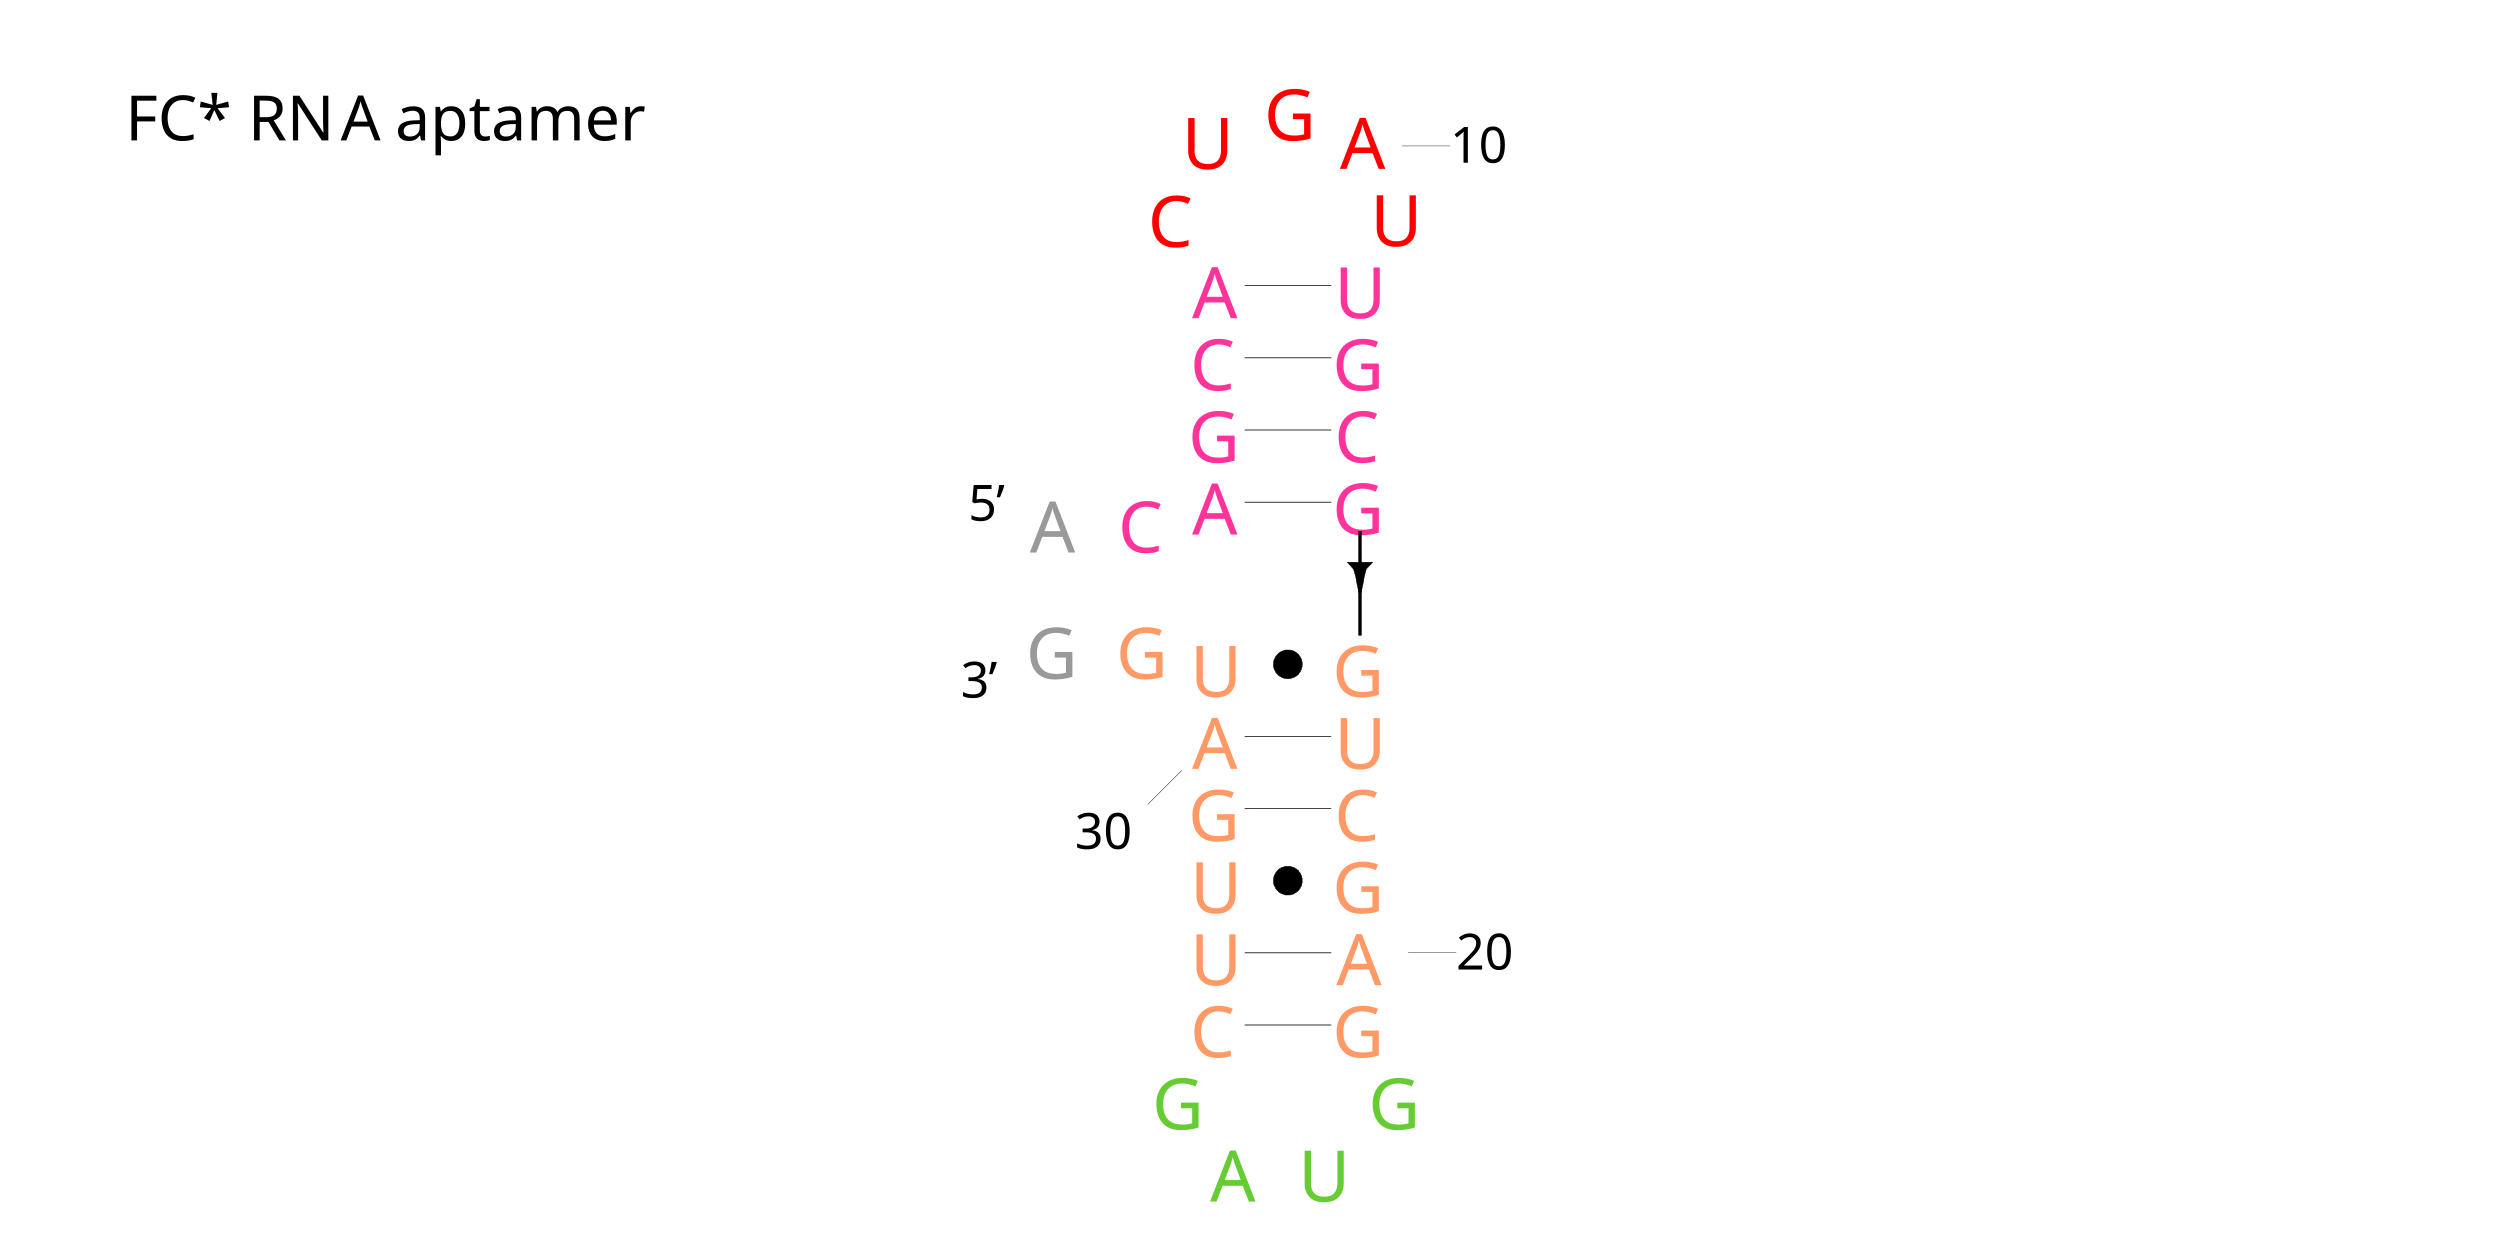
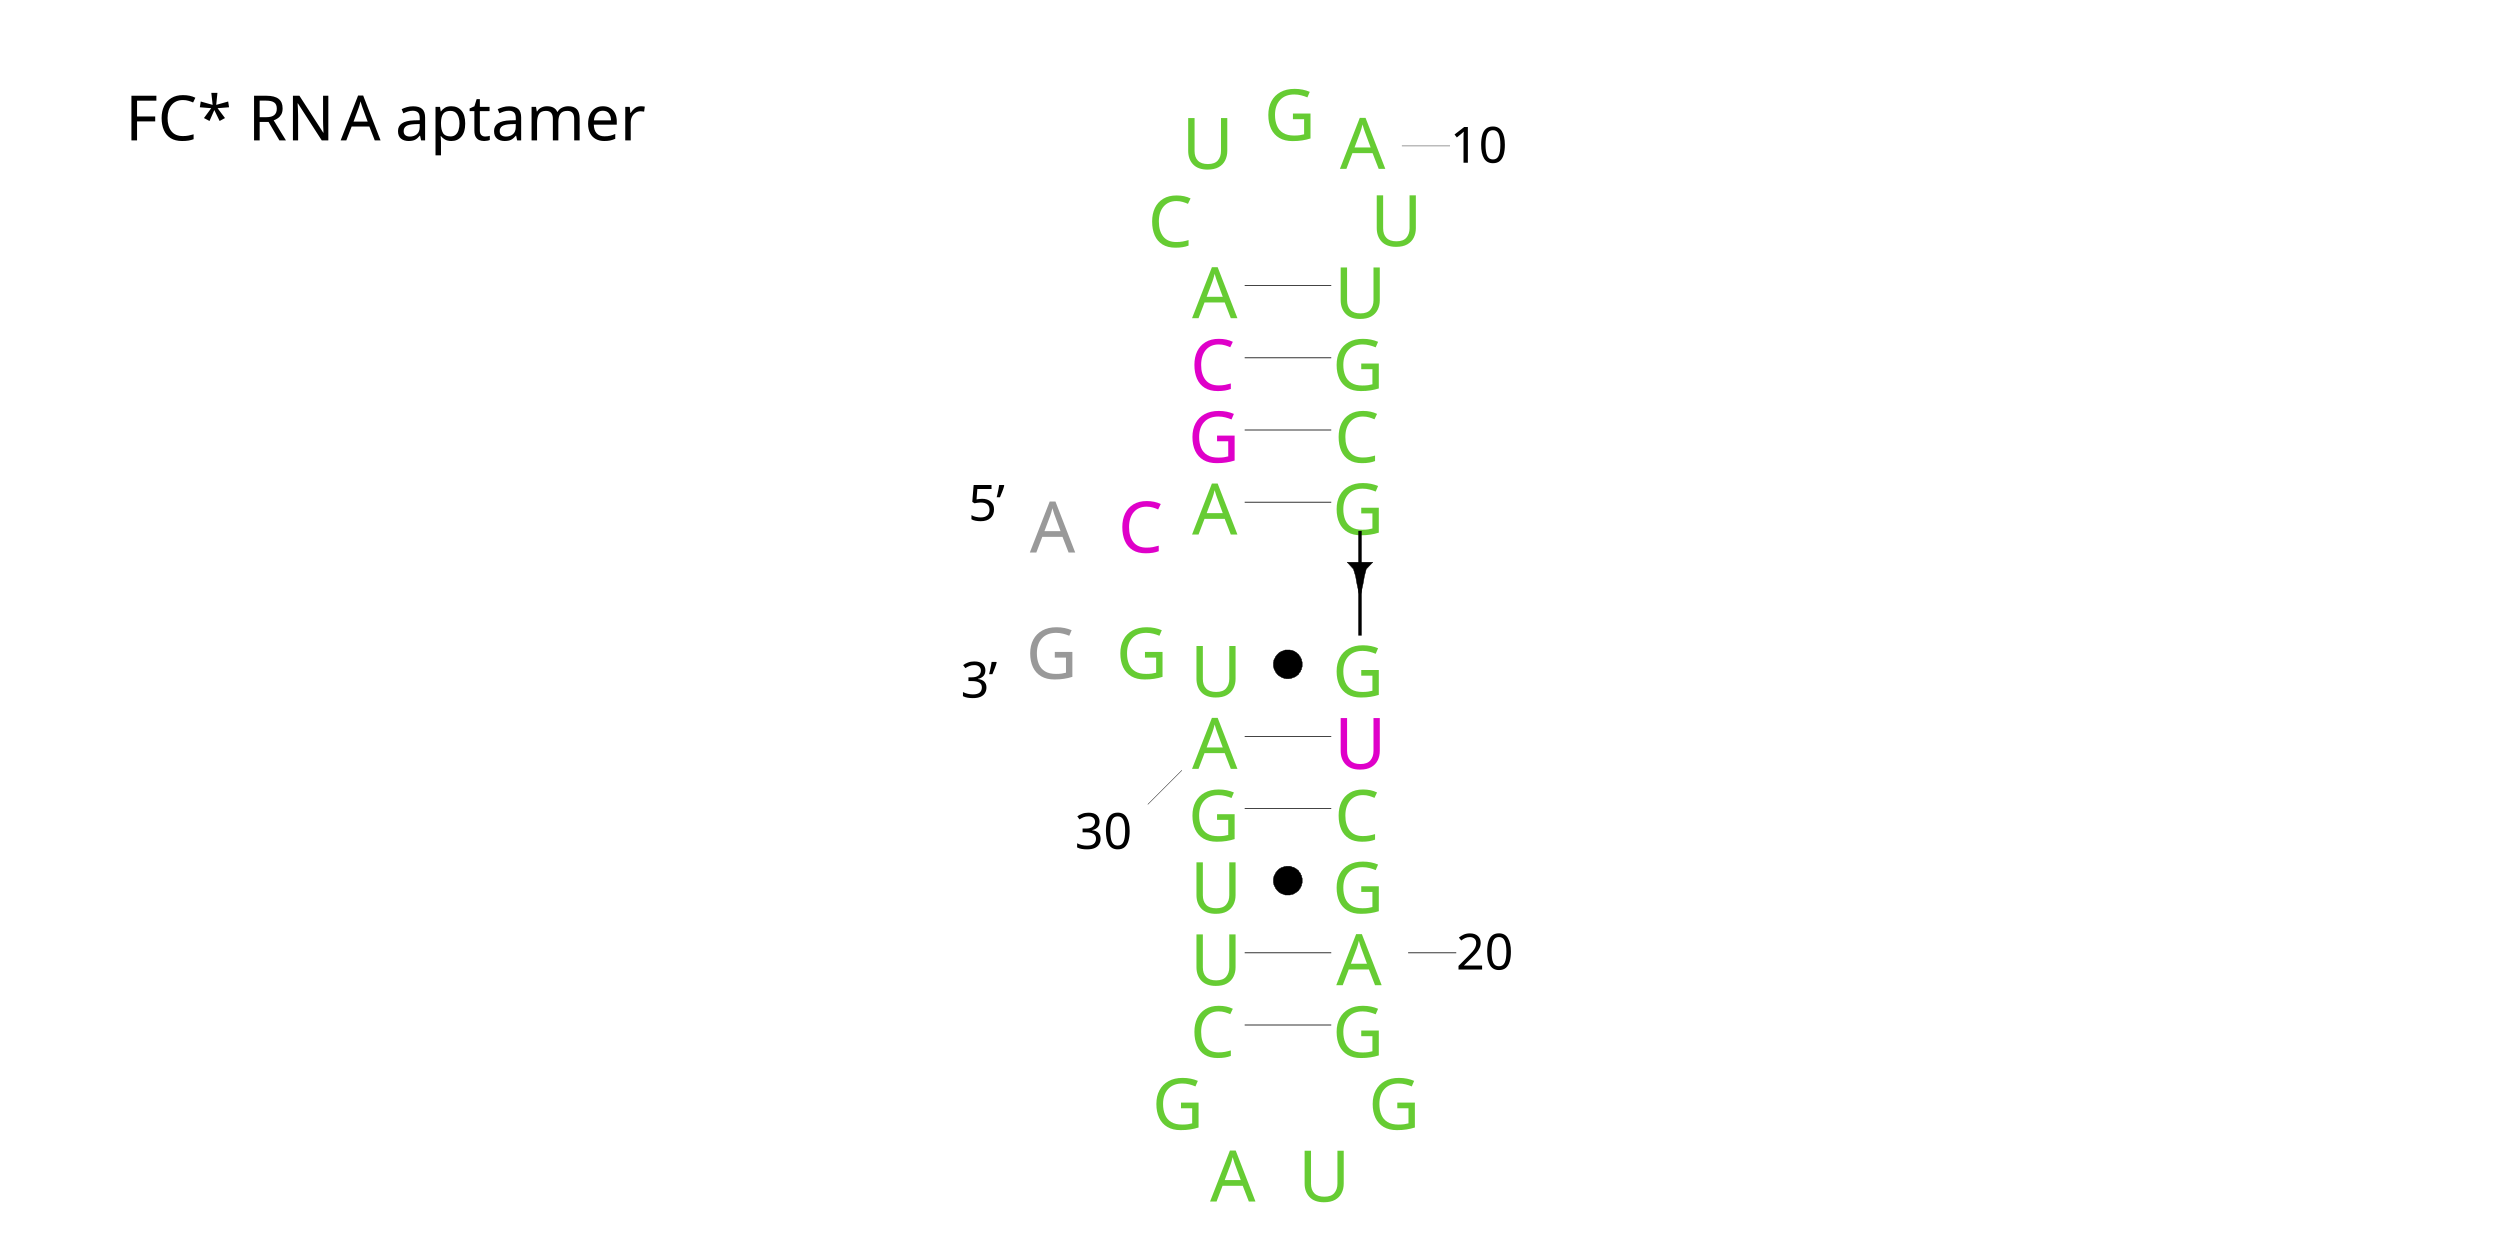
<svg xmlns="http://www.w3.org/2000/svg" version="1.1" id="图层_1" x="0px" y="0px" viewBox="0 0 800 400" style="enable-background:new 0 0 800 400;" xml:space="preserve">
  <style type="text/css">
	.st0{fill:#999999;}
	.st1{font-family:'ArialMT';}
	.st2{font-size:22.77px;}
- 	.st3{letter-spacing:-1;}
- 	.st4{fill:#FF3399;}
- 	.st5{fill:#FF0000;}
- 	.st6{fill:none;stroke:#000000;stroke-width:0.14;stroke-miterlimit:1.11;}
- 	.st7{font-size:16px;}
- 	.st8{fill:none;stroke:#000000;stroke-width:0.25;stroke-miterlimit:1.11;}
- 	.st9{fill:#FF9966;}
- 	.st10{fill:#66CC33;}
- 	.st11{stroke:#000000;stroke-width:0.14;stroke-miterlimit:1.11;}
- 	.st12{fill:none;stroke:#000000;stroke-width:1.08;stroke-miterlimit:1.11;}
- 	.st13{font-size:20px;}
+ 	.st3{fill:#DF00C9;}
+ 	.st4{fill:#66CC33;}
+ 	.st5{fill:none;stroke:#000000;stroke-width:0.14;stroke-miterlimit:1.11;}
+ 	.st6{font-size:16px;}
+ 	.st7{fill:none;stroke:#000000;stroke-width:0.25;stroke-miterlimit:1.11;}
+ 	.st8{fill:none;stroke:#000000;stroke-width:0.25;stroke-miterlimit:10;}
+ 	.st9{stroke:#000000;stroke-width:0.14;stroke-miterlimit:1.11;}
+ 	.st10{fill:none;stroke:#000000;stroke-width:1.08;stroke-miterlimit:1.11;}
+ 	.st11{font-size:20px;}
+ 	.st12{letter-spacing:-1;}
</style>
  <g id="ID000002">
-     <text transform="matrix(1 0 0 1 329.54 176.82)" class="st0 st1 st2 st3">A</text>
+     <text transform="matrix(1 0 0 1 329.54 176.82)" class="st0 st1 st2">A</text>
  </g>
  <g id="ID000003">
-     <text transform="matrix(1 0 0 1 357.75 176.82)" class="st4 st1 st2">C</text>
+     <g>
+       <text transform="matrix(1 0 0 1 357.75 176.82)" class="st3 st1 st2">C</text>
+     </g>
  </g>
  <g id="ID000004">
-     <text transform="matrix(1 0 0 1 381.45 171.06)" class="st4 st1 st2 st3">A</text>
+     <g>
+       <text transform="matrix(1 0 0 1 381.45 171.06)" class="st4 st1 st2">A</text>
+     </g>
  </g>
  <g id="ID000005">
-     <text transform="matrix(1 0 0 1 380.19 147.98)" class="st4 st1 st2">G</text>
+     <g>
+       <text transform="matrix(1 0 0 1 380.19 147.98)" class="st3 st1 st2">G</text>
+     </g>
  </g>
  <g id="ID000006">
-     <text transform="matrix(1 0 0 1 380.82 124.91)" class="st4 st1 st2">C</text>
+     <g>
+       <text transform="matrix(1 0 0 1 380.82 124.91)" class="st3 st1 st2">C</text>
+     </g>
  </g>
  <g id="ID000007">
-     <text transform="matrix(1 0 0 1 381.45 101.83)" class="st4 st1 st2 st3">A</text>
+     <g>
+       <text transform="matrix(1 0 0 1 381.45 101.83)" class="st4 st1 st2">A</text>
+     </g>
  </g>
  <g id="ID000008">
-     <text transform="matrix(1 0 0 1 367.29 79.03)" class="st5 st1 st2">C</text>
+     <g>
+       <text transform="matrix(1 0 0 1 367.29 79.03)" class="st4 st1 st2">C</text>
+     </g>
  </g>
  <g id="ID000009">
-     <text transform="matrix(1 0 0 1 378.17 54.04)" class="st5 st1 st2">U</text>
+     <g>
+       <text transform="matrix(1 0 0 1 378.17 54.04)" class="st4 st1 st2">U</text>
+     </g>
  </g>
  <g id="ID000010">
-     <text transform="matrix(1 0 0 1 404.47 44.92)" class="st5 st1 st2">G</text>
+     <g>
+       <text transform="matrix(1 0 0 1 404.47 44.92)" class="st4 st1 st2">G</text>
+     </g>
  </g>
  <g id="ID000011">
-     <text transform="matrix(1 0 0 1 428.77 54.04)" class="st5 st1 st2 st3">A</text>
+     <g>
+       <text transform="matrix(1 0 0 1 428.77 54.04)" class="st4 st1 st2">A</text>
+     </g>
  </g>
  <g id="ID000012">
-     <line class="st6" x1="448.6" y1="46.7" x2="464" y2="46.7" />
+     <line class="st5" x1="448.6" y1="46.7" x2="464" y2="46.7" />
  </g>
  <g id="ID000013">
-     <text transform="matrix(1 0 0 1 464.03 52.07)" class="st1 st7">10</text>
+     <text transform="matrix(1 0 0 1 464.03 52.07)" class="st1 st6">10</text>
  </g>
  <g id="ID000014">
-     <text transform="matrix(1 0 0 1 438.51 78.76)" class="st5 st1 st2">U</text>
+     <g>
+       <text transform="matrix(1 0 0 1 438.51 78.76)" class="st4 st1 st2">U</text>
+     </g>
  </g>
  <g id="ID000015">
-     <text transform="matrix(1 0 0 1 426.97 101.83)" class="st4 st1 st2">U</text>
+     <g>
+       <text transform="matrix(1 0 0 1 426.97 101.83)" class="st4 st1 st2">U</text>
+     </g>
  </g>
  <g id="ID000016">
-     <text transform="matrix(1 0 0 1 426.33 124.91)" class="st4 st1 st2">G</text>
+     <g>
+       <text transform="matrix(1 0 0 1 426.33 124.91)" class="st4 st1 st2">G</text>
+     </g>
  </g>
  <g id="ID000017">
-     <text transform="matrix(1 0 0 1 426.97 147.98)" class="st4 st1 st2">C</text>
+     <g>
+       <text transform="matrix(1 0 0 1 426.97 147.98)" class="st4 st1 st2">C</text>
+     </g>
  </g>
  <g id="ID000018">
-     <text transform="matrix(1 0 0 1 426.33 171.06)" class="st4 st1 st2">G</text>
+     <g>
+       <text transform="matrix(1 0 0 1 426.33 171.06)" class="st4 st1 st2">G</text>
+     </g>
  </g>
  <g id="ID000019">
-     <line class="st8" x1="398.3" y1="160.7" x2="426" y2="160.7" />
+     <line class="st7" x1="398.3" y1="160.7" x2="426" y2="160.7" />
  </g>
  <g id="ID000020">
-     <line class="st8" x1="398.3" y1="137.6" x2="426" y2="137.6" />
+     <line class="st7" x1="398.3" y1="137.6" x2="426" y2="137.6" />
  </g>
  <g id="ID000021">
-     <line class="st8" x1="398.3" y1="114.5" x2="426" y2="114.5" />
+     <line class="st7" x1="398.3" y1="114.5" x2="426" y2="114.5" />
  </g>
  <g id="ID000022">
-     <line class="st8" x1="398.3" y1="91.4" x2="426" y2="91.4" />
+     <line class="st7" x1="398.3" y1="91.4" x2="426" y2="91.4" />
  </g>
  <g id="ID000024">
-     <text transform="matrix(1 0 0 1 426.33 222.97)" class="st9 st1 st2">G</text>
+     <g>
+       <text transform="matrix(1 0 0 1 426.33 222.97)" class="st4 st1 st2">G</text>
+     </g>
  </g>
  <g id="ID000025">
-     <text transform="matrix(1 0 0 1 426.97 246.04)" class="st9 st1 st2">U</text>
+     <g>
+       <text transform="matrix(1 0 0 1 426.97 246.04)" class="st3 st1 st2">U</text>
+     </g>
  </g>
  <g id="ID000026">
-     <text transform="matrix(1 0 0 1 426.97 269.12)" class="st9 st1 st2">C</text>
+     <g>
+       <text transform="matrix(1 0 0 1 426.97 269.12)" class="st4 st1 st2">C</text>
+     </g>
  </g>
  <g id="ID000027">
-     <text transform="matrix(1 0 0 1 426.33 292.19)" class="st9 st1 st2">G</text>
+     <g>
+       <text transform="matrix(1 0 0 1 426.33 292.19)" class="st4 st1 st2">G</text>
+     </g>
  </g>
  <g id="ID000028">
-     <text transform="matrix(1 0 0 1 427.6 315.26)" class="st9 st1 st2 st3">A</text>
+     <g>
+       <text transform="matrix(1 0 0 1 427.6 315.26)" class="st4 st1 st2">A</text>
+     </g>
  </g>
  <g id="ID000029">
-     <line class="st6" x1="450.6" y1="304.9" x2="466" y2="304.9" />
+     <g>
+       <line class="st8" x1="450.6" y1="304.9" x2="466" y2="304.9" />
+     </g>
  </g>
  <g id="ID000030">
-     <text transform="matrix(1 0 0 1 465.96 310.26)" class="st1 st7">20</text>
+     <text transform="matrix(1 0 0 1 465.96 310.26)" class="st1 st6">20</text>
  </g>
  <g id="ID000031">
-     <text transform="matrix(1 0 0 1 426.33 338.34)" class="st9 st1 st2">G</text>
+     <g>
+       <text transform="matrix(1 0 0 1 426.33 338.34)" class="st4 st1 st2">G</text>
+     </g>
  </g>
  <g id="ID000032">
-     <text transform="matrix(1 0 0 1 437.87 361.41)" class="st10 st1 st2">G</text>
+     <text transform="matrix(1 0 0 1 437.87 361.41)" class="st4 st1 st2">G</text>
  </g>
  <g id="ID000033">
-     <text transform="matrix(1 0 0 1 415.43 384.49)" class="st10 st1 st2">U</text>
+     <text transform="matrix(1 0 0 1 415.43 384.49)" class="st4 st1 st2">U</text>
  </g>
  <g id="ID000034">
-     <text transform="matrix(1 0 0 1 387.22 384.49)" class="st10 st1 st2 st3">A</text>
+     <text transform="matrix(1 0 0 1 387.22 384.49)" class="st4 st1 st2">A</text>
  </g>
  <g id="ID000035">
-     <text transform="matrix(1 0 0 1 368.65 361.41)" class="st10 st1 st2">G</text>
+     <text transform="matrix(1 0 0 1 368.65 361.41)" class="st4 st1 st2">G</text>
  </g>
  <g id="ID000036">
-     <text transform="matrix(1 0 0 1 380.82 338.34)" class="st9 st1 st2">C</text>
+     <g>
+       <text transform="matrix(1 0 0 1 380.82 338.34)" class="st4 st1 st2">C</text>
+     </g>
  </g>
  <g id="ID000037">
-     <text transform="matrix(1 0 0 1 380.82 315.26)" class="st9 st1 st2">U</text>
+     <g>
+       <text transform="matrix(1 0 0 1 380.82 315.26)" class="st4 st1 st2">U</text>
+     </g>
  </g>
  <g id="ID000038">
-     <text transform="matrix(1 0 0 1 380.82 292.19)" class="st9 st1 st2">U</text>
+     <g>
+       <text transform="matrix(1 0 0 1 380.82 292.19)" class="st4 st1 st2">U</text>
+     </g>
  </g>
  <g id="ID000039">
-     <text transform="matrix(1 0 0 1 380.19 269.12)" class="st9 st1 st2">G</text>
+     <g>
+       <text transform="matrix(1 0 0 1 380.19 269.12)" class="st4 st1 st2">G</text>
+     </g>
  </g>
  <g id="ID000040">
-     <text transform="matrix(1 0 0 1 381.45 246.04)" class="st9 st1 st2 st3">A</text>
+     <g>
+       <text transform="matrix(1 0 0 1 381.45 246.04)" class="st4 st1 st2">A</text>
+     </g>
  </g>
  <g id="ID000041">
-     <line class="st6" x1="378.2" y1="246.5" x2="367.3" y2="257.4" />
+     <line class="st5" x1="378.2" y1="246.5" x2="367.3" y2="257.4" />
  </g>
  <g id="ID000042">
-     <text transform="matrix(1 0 0 1 343.96 271.64)" class="st1 st7">30</text>
+     <text transform="matrix(1 0 0 1 343.96 271.64)" class="st1 st6">30</text>
  </g>
  <g id="ID000043">
-     <text transform="matrix(1 0 0 1 380.82 222.97)" class="st9 st1 st2">U</text>
+     <g>
+       <text transform="matrix(1 0 0 1 380.82 222.97)" class="st4 st1 st2">U</text>
+     </g>
  </g>
  <g id="ID000044">
-     <text transform="matrix(1 0 0 1 357.12 217.2)" class="st9 st1 st2">G</text>
+     <g>
+       <text transform="matrix(1 0 0 1 357.12 217.2)" class="st4 st1 st2">G</text>
+     </g>
  </g>
  <g id="ID000045">
    <text transform="matrix(1 0 0 1 328.27 217.2)" class="st0 st1 st2">G</text>
  </g>
  <g id="ID000046">
-     <polygon class="st11" points="407.5,212.6 407.5,212.9 407.5,213.2 407.6,213.5 407.6,213.7 407.7,214 407.8,214.3 408,214.6    408.1,214.8 408.2,215.1 408.4,215.3 408.6,215.6 408.8,215.8 409,216 409.2,216.2 409.4,216.3 409.7,216.5 409.9,216.6    410.2,216.8 410.5,216.9 410.8,217 411,217.1 411.3,217.1 411.6,217.2 411.9,217.2 412.2,217.2 412.5,217.2 412.8,217.1    413.1,217.1 413.4,217 413.6,216.9 413.9,216.8 414.2,216.7 414.4,216.6 414.7,216.4 414.9,216.3 415.1,216.1 415.4,215.9    415.6,215.7 415.7,215.4 415.9,215.2 416.1,215 416.2,214.7 416.3,214.4 416.5,214.2 416.5,213.9 416.6,213.6 416.7,213.3    416.7,213 416.7,212.7 416.7,212.4 416.7,212.1 416.7,211.9 416.6,211.6 416.5,211.3 416.5,211 416.3,210.7 416.2,210.5    416.1,210.2 415.9,210 415.7,209.7 415.6,209.5 415.4,209.3 415.1,209.1 414.9,208.9 414.7,208.7 414.4,208.6 414.2,208.4    413.9,208.3 413.6,208.2 413.4,208.1 413.1,208.1 412.8,208 412.5,208 412.2,208 411.9,208 411.6,208 411.3,208 411,208.1    410.8,208.2 410.5,208.3 410.2,208.4 409.9,208.5 409.7,208.7 409.4,208.8 409.2,209 409,209.2 408.8,209.4 408.6,209.6    408.4,209.9 408.2,210.1 408.1,210.3 408,210.6 407.8,210.9 407.7,211.1 407.6,211.4 407.6,211.7 407.5,212 407.5,212.3  " />
+     <polygon class="st9" points="407.5,212.6 407.5,212.9 407.5,213.2 407.6,213.5 407.6,213.7 407.7,214 407.8,214.3 408,214.6    408.1,214.8 408.2,215.1 408.4,215.3 408.6,215.6 408.8,215.8 409,216 409.2,216.2 409.4,216.3 409.7,216.5 409.9,216.6    410.2,216.8 410.5,216.9 410.8,217 411,217.1 411.3,217.1 411.6,217.2 411.9,217.2 412.2,217.2 412.5,217.2 412.8,217.1    413.1,217.1 413.4,217 413.6,216.9 413.9,216.8 414.2,216.7 414.4,216.6 414.7,216.4 414.9,216.3 415.1,216.1 415.4,215.9    415.6,215.7 415.7,215.4 415.9,215.2 416.1,215 416.2,214.7 416.3,214.4 416.5,214.2 416.5,213.9 416.6,213.6 416.7,213.3    416.7,213 416.7,212.7 416.7,212.4 416.7,212.1 416.7,211.9 416.6,211.6 416.5,211.3 416.5,211 416.3,210.7 416.2,210.5    416.1,210.2 415.9,210 415.7,209.7 415.6,209.5 415.4,209.3 415.1,209.1 414.9,208.9 414.7,208.7 414.4,208.6 414.2,208.4    413.9,208.3 413.6,208.2 413.4,208.1 413.1,208.1 412.8,208 412.5,208 412.2,208 411.9,208 411.6,208 411.3,208 411,208.1    410.8,208.2 410.5,208.3 410.2,208.4 409.9,208.5 409.7,208.7 409.4,208.8 409.2,209 409,209.2 408.8,209.4 408.6,209.6    408.4,209.9 408.2,210.1 408.1,210.3 408,210.6 407.8,210.9 407.7,211.1 407.6,211.4 407.6,211.7 407.5,212 407.5,212.3  " />
  </g>
  <g id="ID000047">
-     <line class="st8" x1="426" y1="235.7" x2="398.3" y2="235.7" />
+     <line class="st7" x1="426" y1="235.7" x2="398.3" y2="235.7" />
  </g>
  <g id="ID000048">
-     <line class="st8" x1="426" y1="258.7" x2="398.3" y2="258.7" />
+     <line class="st7" x1="426" y1="258.7" x2="398.3" y2="258.7" />
  </g>
  <g id="ID000049">
-     <polygon class="st11" points="407.5,281.8 407.5,282.1 407.5,282.4 407.6,282.7 407.6,283 407.7,283.2 407.8,283.5 408,283.8    408.1,284 408.2,284.3 408.4,284.5 408.6,284.8 408.8,285 409,285.2 409.2,285.4 409.4,285.6 409.7,285.7 409.9,285.9 410.2,286    410.5,286.1 410.8,286.2 411,286.3 411.3,286.4 411.6,286.4 411.9,286.4 412.2,286.4 412.5,286.4 412.8,286.4 413.1,286.3    413.4,286.2 413.6,286.2 413.9,286.1 414.2,285.9 414.4,285.8 414.7,285.6 414.9,285.5 415.1,285.3 415.4,285.1 415.6,284.9    415.7,284.7 415.9,284.4 416.1,284.2 416.2,283.9 416.3,283.7 416.5,283.4 416.5,283.1 416.6,282.8 416.7,282.5 416.7,282.2    416.7,282 416.7,281.7 416.7,281.4 416.7,281.1 416.6,280.8 416.5,280.5 416.5,280.2 416.3,280 416.2,279.7 416.1,279.4    415.9,279.2 415.7,279 415.6,278.7 415.4,278.5 415.1,278.3 414.9,278.1 414.7,278 414.4,277.8 414.2,277.7 413.9,277.5    413.6,277.5 413.4,277.4 413.1,277.3 412.8,277.2 412.5,277.2 412.2,277.2 411.9,277.2 411.6,277.2 411.3,277.3 411,277.3    410.8,277.4 410.5,277.5 410.2,277.6 409.9,277.7 409.7,277.9 409.4,278 409.2,278.2 409,278.4 408.8,278.6 408.6,278.8    408.4,279.1 408.2,279.3 408.1,279.6 408,279.8 407.8,280.1 407.7,280.4 407.6,280.6 407.6,280.9 407.5,281.2 407.5,281.5  " />
+     <polygon class="st9" points="407.5,281.8 407.5,282.1 407.5,282.4 407.6,282.7 407.6,283 407.7,283.2 407.8,283.5 408,283.8    408.1,284 408.2,284.3 408.4,284.5 408.6,284.8 408.8,285 409,285.2 409.2,285.4 409.4,285.6 409.7,285.7 409.9,285.9 410.2,286    410.5,286.1 410.8,286.2 411,286.3 411.3,286.4 411.6,286.4 411.9,286.4 412.2,286.4 412.5,286.4 412.8,286.4 413.1,286.3    413.4,286.2 413.6,286.2 413.9,286.1 414.2,285.9 414.4,285.8 414.7,285.6 414.9,285.5 415.1,285.3 415.4,285.1 415.6,284.9    415.7,284.7 415.9,284.4 416.1,284.2 416.2,283.9 416.3,283.7 416.5,283.4 416.5,283.1 416.6,282.8 416.7,282.5 416.7,282.2    416.7,282 416.7,281.7 416.7,281.4 416.7,281.1 416.6,280.8 416.5,280.5 416.5,280.2 416.3,280 416.2,279.7 416.1,279.4    415.9,279.2 415.7,279 415.6,278.7 415.4,278.5 415.1,278.3 414.9,278.1 414.7,278 414.4,277.8 414.2,277.7 413.9,277.5    413.6,277.5 413.4,277.4 413.1,277.3 412.8,277.2 412.5,277.2 412.2,277.2 411.9,277.2 411.6,277.2 411.3,277.3 411,277.3    410.8,277.4 410.5,277.5 410.2,277.6 409.9,277.7 409.7,277.9 409.4,278 409.2,278.2 409,278.4 408.8,278.6 408.6,278.8    408.4,279.1 408.2,279.3 408.1,279.6 408,279.8 407.8,280.1 407.7,280.4 407.6,280.6 407.6,280.9 407.5,281.2 407.5,281.5  " />
  </g>
  <g id="ID000050">
-     <line class="st8" x1="426" y1="304.9" x2="398.3" y2="304.9" />
+     <line class="st7" x1="426" y1="304.9" x2="398.3" y2="304.9" />
  </g>
  <g id="ID000051">
-     <line class="st8" x1="426" y1="328" x2="398.3" y2="328" />
+     <line class="st7" x1="426" y1="328" x2="398.3" y2="328" />
  </g>
  <g id="ID000053">
-     <line class="st12" x1="435.2" y1="169.9" x2="435.2" y2="203.4" />
+     <line class="st10" x1="435.2" y1="169.9" x2="435.2" y2="203.4" />
  </g>
  <g id="ID000054">
-     <polygon class="st11" points="439.3,179.9 437.2,182.1 436.6,184.4 436.2,186.7 435.2,191.3 434.2,186.7 433.8,184.4 433.1,182.1    431.1,179.9  " />
-   </g>
-   <text transform="matrix(1 0 0 1 309.85 166.63)" class="st1 st7">5</text>
-   <text transform="matrix(1 0 0 1 318.75 166.63)" class="st1 st7">’</text>
-   <text transform="matrix(1 0 0 1 307.43 223.24)" class="st1 st7">3</text>
-   <text transform="matrix(1 0 0 1 316.33 223.24)" class="st1 st7">’</text>
-   <text transform="matrix(1 0 0 1 40.12 44.92)" class="st1 st13">FC* RN</text>
-   <text transform="matrix(1 0 0 1 109.01 44.92)" class="st1 st13 st3">A</text>
-   <text transform="matrix(1 0 0 1 121.24 44.92)" class="st1 st13"> aptamer</text>
+     <polygon class="st9" points="439.3,179.9 437.2,182.1 436.6,184.4 436.2,186.7 435.2,191.3 434.2,186.7 433.8,184.4 433.1,182.1    431.1,179.9  " />
+   </g>
+   <text transform="matrix(1 0 0 1 309.85 166.63)" class="st1 st6">5</text>
+   <text transform="matrix(1 0 0 1 318.75 166.63)" class="st1 st6">’</text>
+   <text transform="matrix(1 0 0 1 307.43 223.24)" class="st1 st6">3</text>
+   <text transform="matrix(1 0 0 1 316.33 223.24)" class="st1 st6">’</text>
+   <text transform="matrix(1 0 0 1 40.12 44.92)" class="st1 st11">FC* RN</text>
+   <text transform="matrix(1 0 0 1 109.01 44.92)" class="st1 st11 st12">A</text>
+   <text transform="matrix(1 0 0 1 121.24 44.92)" class="st1 st11"> aptamer</text>
</svg>
